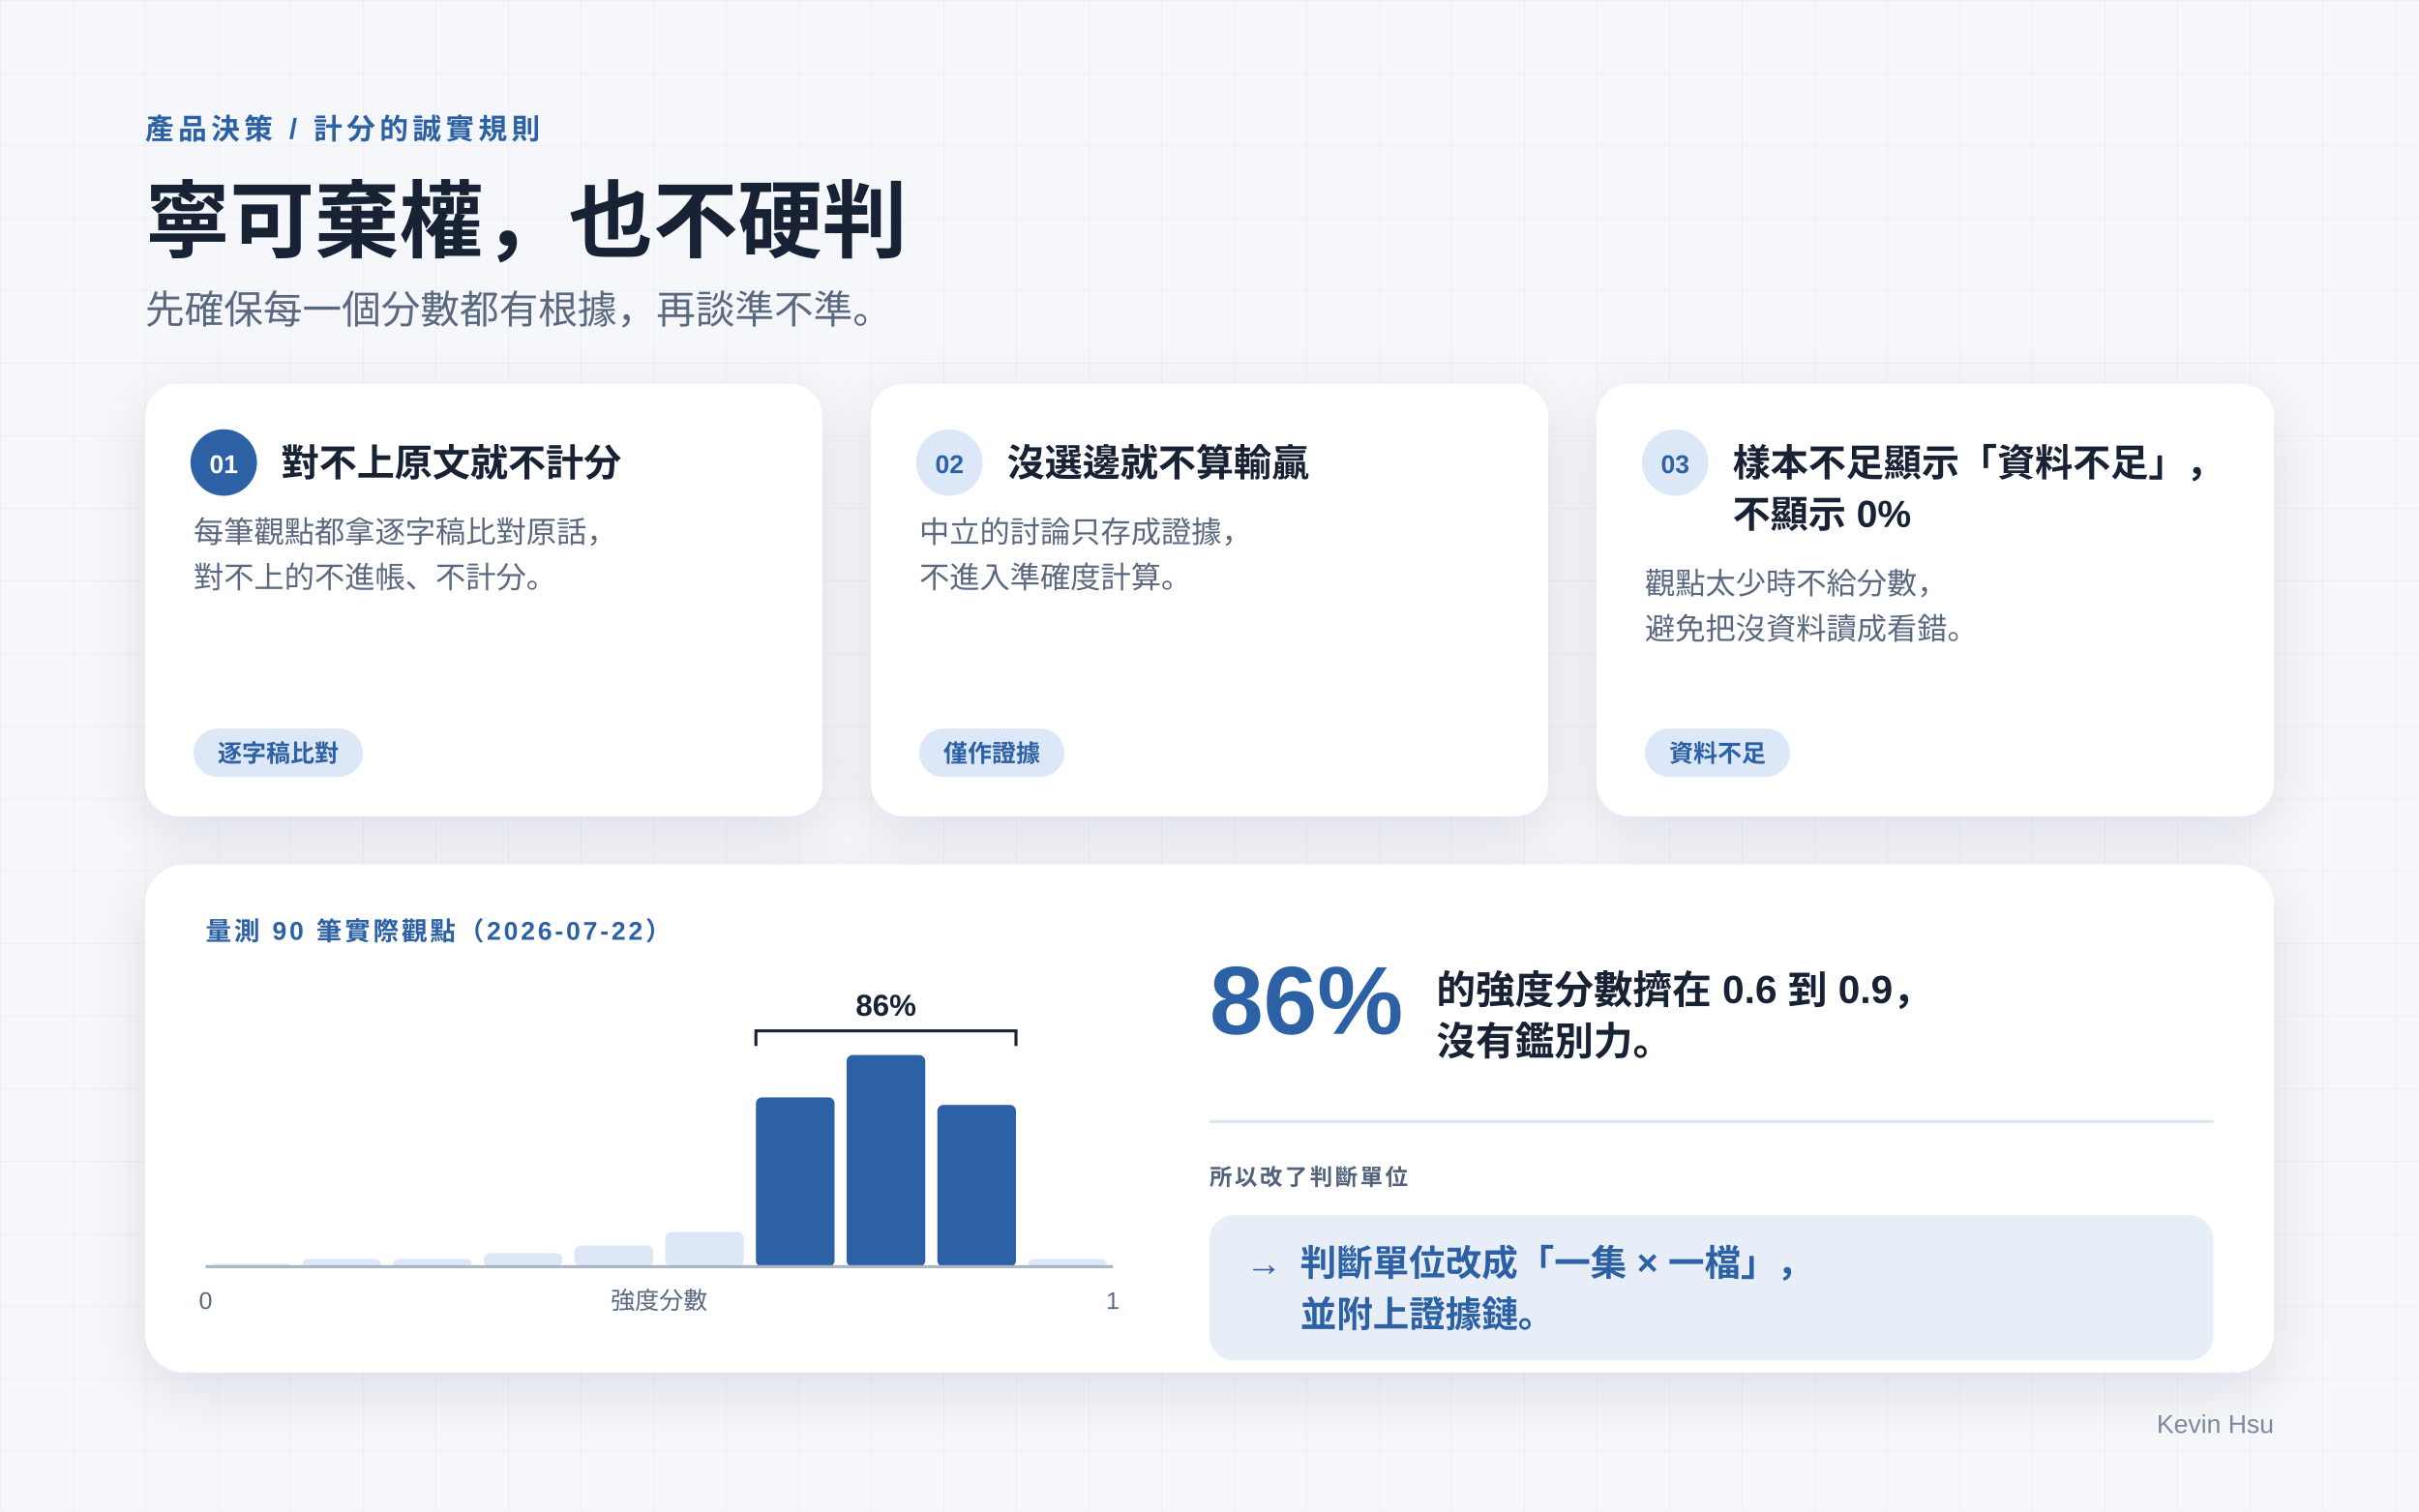
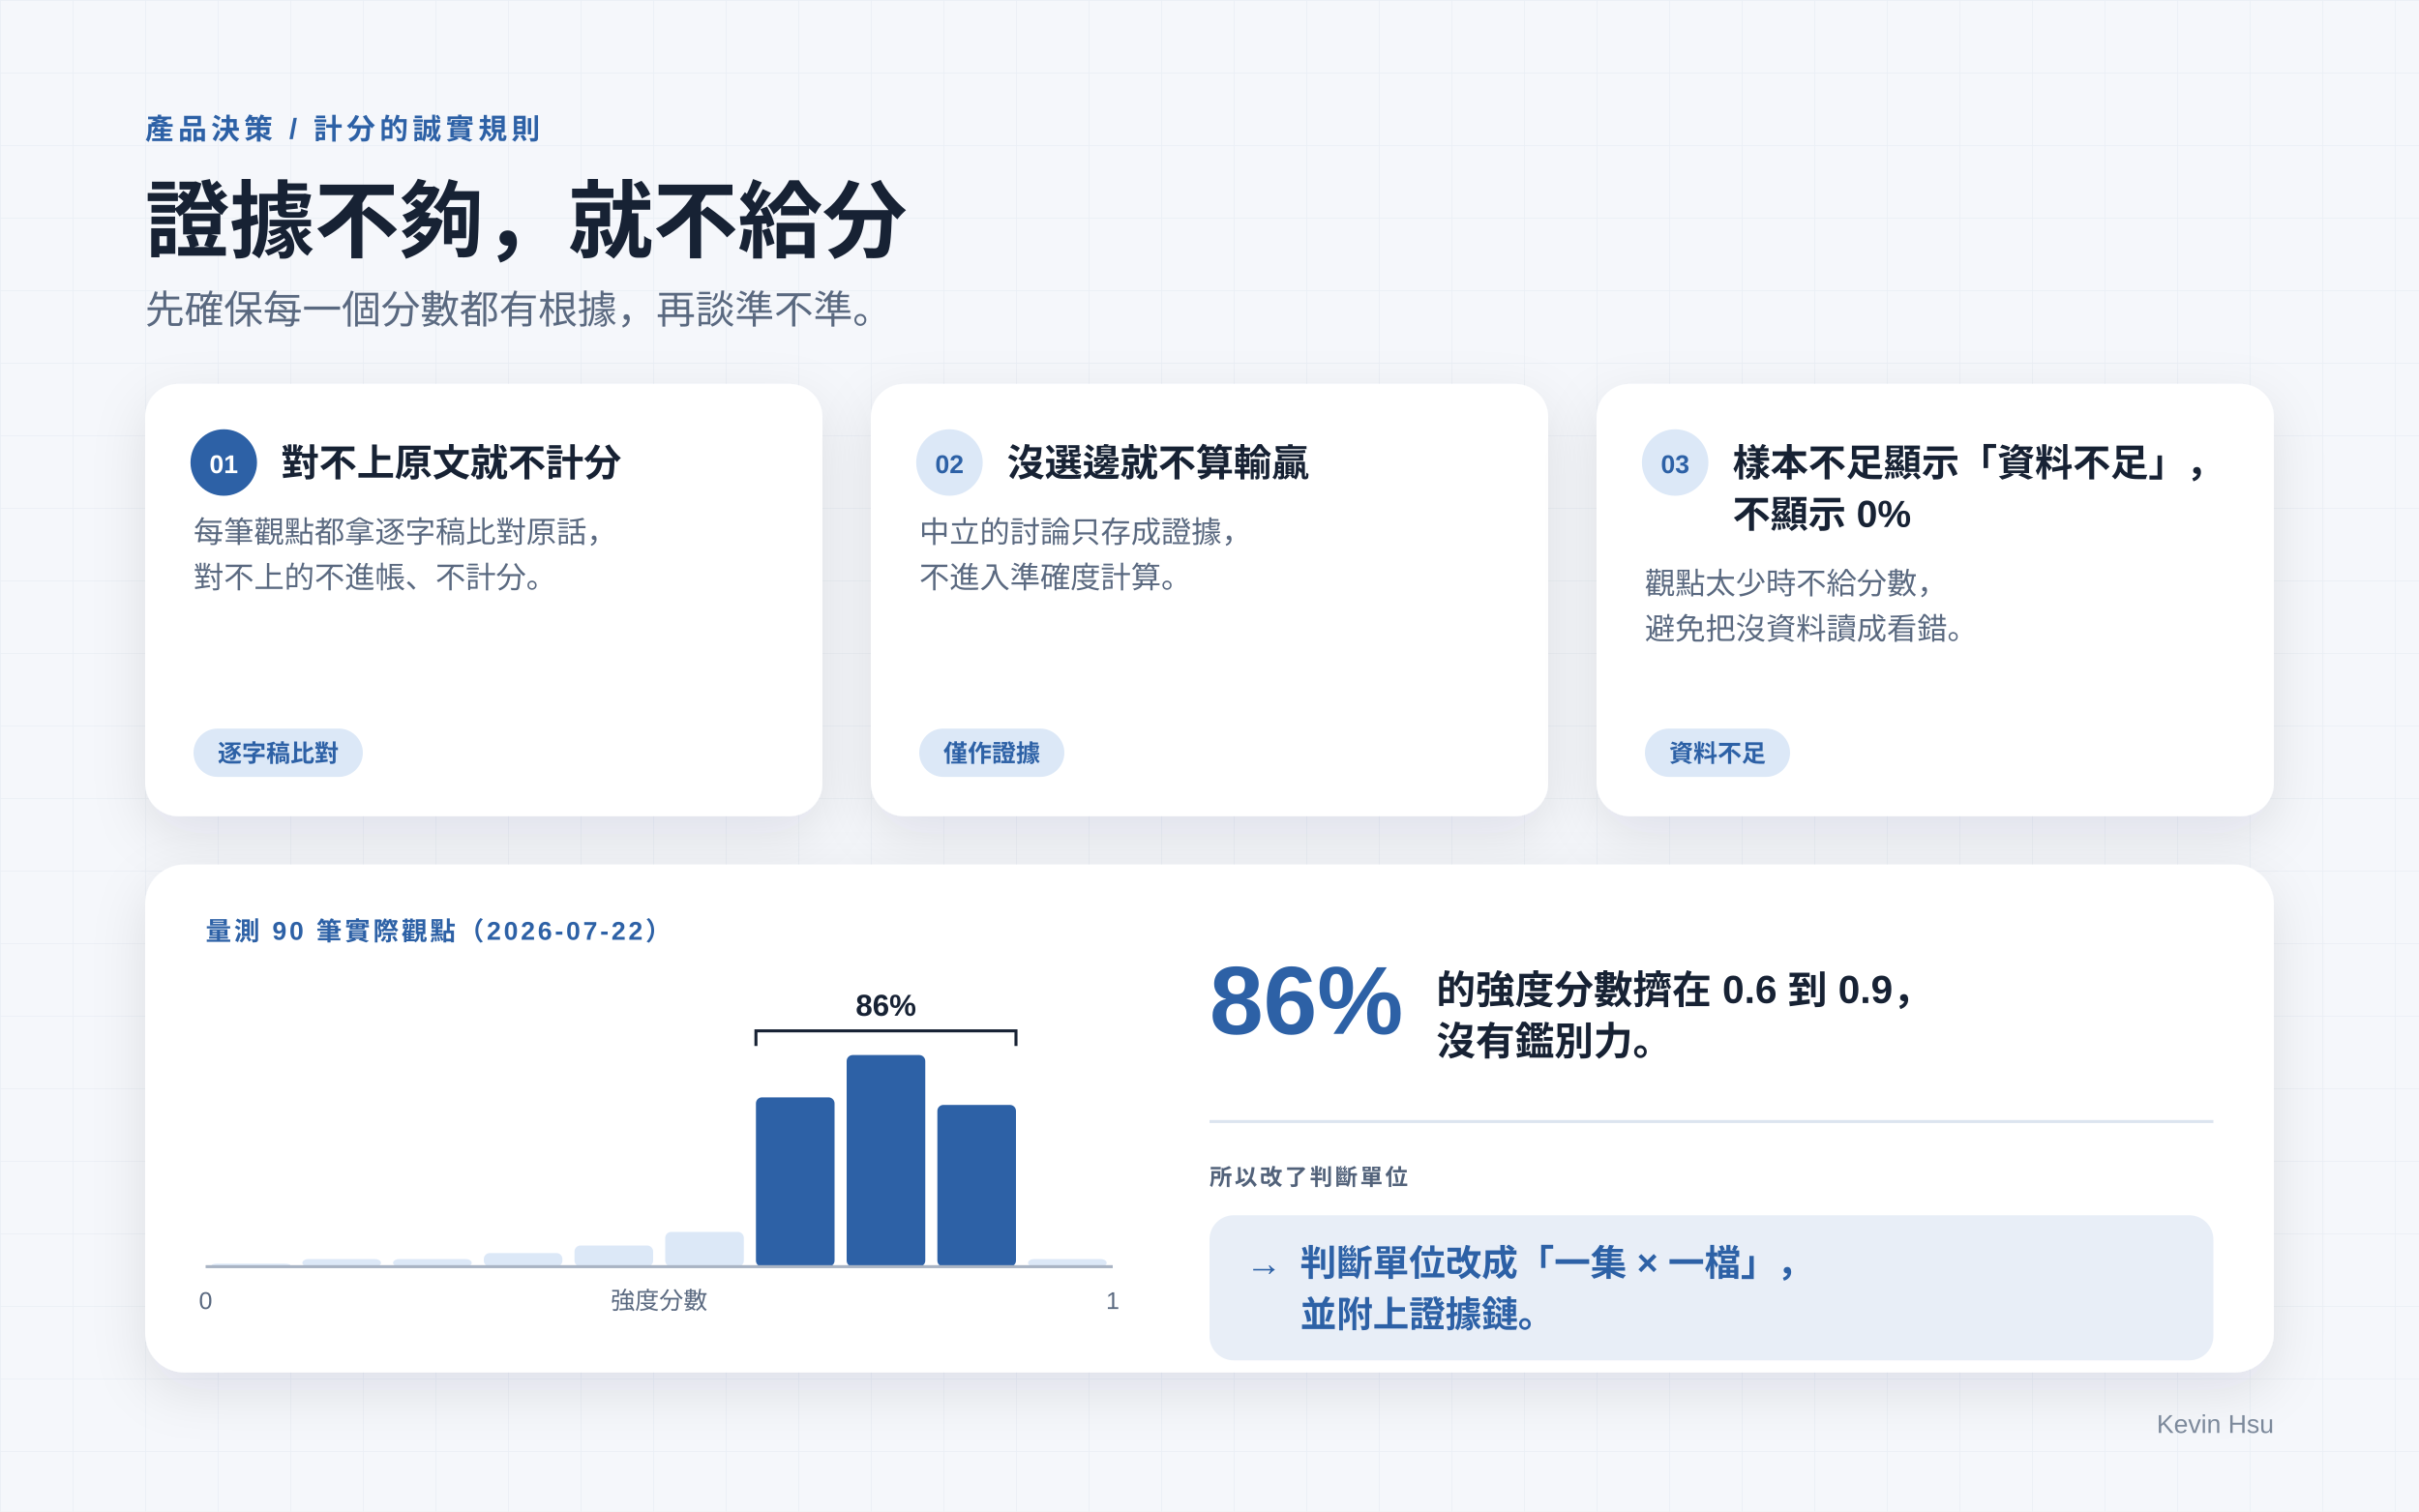
<svg xmlns="http://www.w3.org/2000/svg" width="1600" height="1000" viewBox="0 0 1600 1000" role="img" aria-labelledby="title desc">
  <defs>
    <pattern id="grid" width="48" height="48" patternUnits="userSpaceOnUse">
      <path d="M48 0H0V48" fill="none" stroke="#DCE4EF" stroke-width="1" />
    </pattern>
    <filter id="shadow" x="-.15" y="-.15" width="1.3" height="1.4">
      <feDropShadow dx="0" dy="12" stdDeviation="18" flood-color="#132033" flood-opacity=".10" />
    </filter>
  </defs>
  <rect width="1600" height="1000" fill="#F5F7FB" />
  <rect width="1600" height="1000" fill="url(#grid)" opacity=".48" />
  <text x="96" y="92" fill="#2D61A6" font-family="Arial, 'PingFang TC', 'Noto Sans TC', sans-serif" font-size="19" font-weight="700" text-anchor="start" letter-spacing="2.8">產品決策 / 計分的誠實規則</text>
-   <text x="96" y="166" fill="#172234" font-family="Arial, 'PingFang TC', 'Noto Sans TC', sans-serif" font-size="56" font-weight="700" text-anchor="start">寧可棄權，也不硬判</text>
+   <text x="96" y="166" fill="#172234" font-family="Arial, 'PingFang TC', 'Noto Sans TC', sans-serif" font-size="56" font-weight="700" text-anchor="start">證據不夠，就不給分</text>
  <text x="96" y="214" fill="#5A6980" font-family="Arial, 'PingFang TC', 'Noto Sans TC', sans-serif" font-size="26" font-weight="400" text-anchor="start">先確保每一個分數都有根據，再談準不準。</text>
  <g filter="url(#shadow)">
    <rect x="96" y="254" width="448" height="286" rx="22" fill="#FFFFFF" />
  </g>
  <circle cx="148" cy="306" r="22" fill="#2D61A6" />
  <text x="148" y="313" fill="#FFFFFF" font-family="Arial, 'PingFang TC', 'Noto Sans TC', sans-serif" font-size="17" font-weight="700" text-anchor="middle">01</text>
  <text x="186" y="315" fill="#172234" font-family="Arial, 'PingFang TC', 'Noto Sans TC', sans-serif" font-size="25" font-weight="700" text-anchor="start">對不上原文就不計分</text>
  <text x="128" y="359" fill="#5A6980" font-family="Arial, 'PingFang TC', 'Noto Sans TC', sans-serif" font-size="20" font-weight="400" text-anchor="start">每筆觀點都拿逐字稿比對原話，</text>
  <text x="128" y="389" fill="#5A6980" font-family="Arial, 'PingFang TC', 'Noto Sans TC', sans-serif" font-size="20" font-weight="400" text-anchor="start">對不上的不進帳、不計分。</text>
  <rect x="128" y="482" width="112" height="32" rx="16" fill="#DCE8F7" />
  <text x="184.0" y="504" fill="#2D61A6" font-family="Arial, 'PingFang TC', 'Noto Sans TC', sans-serif" font-size="16" font-weight="700" text-anchor="middle">逐字稿比對</text>
  <g filter="url(#shadow)">
    <rect x="576" y="254" width="448" height="286" rx="22" fill="#FFFFFF" />
  </g>
  <circle cx="628" cy="306" r="22" fill="#DCE8F7" />
  <text x="628" y="313" fill="#2D61A6" font-family="Arial, 'PingFang TC', 'Noto Sans TC', sans-serif" font-size="17" font-weight="700" text-anchor="middle">02</text>
  <text x="666" y="315" fill="#172234" font-family="Arial, 'PingFang TC', 'Noto Sans TC', sans-serif" font-size="25" font-weight="700" text-anchor="start">沒選邊就不算輸贏</text>
  <text x="608" y="359" fill="#5A6980" font-family="Arial, 'PingFang TC', 'Noto Sans TC', sans-serif" font-size="20" font-weight="400" text-anchor="start">中立的討論只存成證據，</text>
  <text x="608" y="389" fill="#5A6980" font-family="Arial, 'PingFang TC', 'Noto Sans TC', sans-serif" font-size="20" font-weight="400" text-anchor="start">不進入準確度計算。</text>
  <rect x="608" y="482" width="96" height="32" rx="16" fill="#DCE8F7" />
  <text x="656.0" y="504" fill="#2D61A6" font-family="Arial, 'PingFang TC', 'Noto Sans TC', sans-serif" font-size="16" font-weight="700" text-anchor="middle">僅作證據</text>
  <g filter="url(#shadow)">
    <rect x="1056" y="254" width="448" height="286" rx="22" fill="#FFFFFF" />
  </g>
  <circle cx="1108" cy="306" r="22" fill="#DCE8F7" />
  <text x="1108" y="313" fill="#2D61A6" font-family="Arial, 'PingFang TC', 'Noto Sans TC', sans-serif" font-size="17" font-weight="700" text-anchor="middle">03</text>
  <text x="1146" y="315" fill="#172234" font-family="Arial, 'PingFang TC', 'Noto Sans TC', sans-serif" font-size="25" font-weight="700" text-anchor="start">樣本不足顯示「資料不足」，</text>
  <text x="1146" y="349" fill="#172234" font-family="Arial, 'PingFang TC', 'Noto Sans TC', sans-serif" font-size="25" font-weight="700" text-anchor="start">不顯示 0%</text>
  <text x="1088" y="393" fill="#5A6980" font-family="Arial, 'PingFang TC', 'Noto Sans TC', sans-serif" font-size="20" font-weight="400" text-anchor="start">觀點太少時不給分數，</text>
  <text x="1088" y="423" fill="#5A6980" font-family="Arial, 'PingFang TC', 'Noto Sans TC', sans-serif" font-size="20" font-weight="400" text-anchor="start">避免把沒資料讀成看錯。</text>
  <rect x="1088" y="482" width="96" height="32" rx="16" fill="#DCE8F7" />
  <text x="1136.0" y="504" fill="#2D61A6" font-family="Arial, 'PingFang TC', 'Noto Sans TC', sans-serif" font-size="16" font-weight="700" text-anchor="middle">資料不足</text>
  <g filter="url(#shadow)">
    <rect x="96" y="572" width="1408" height="336" rx="26" fill="#FFFFFF" />
  </g>
  <text x="136" y="622" fill="#2D61A6" font-family="Arial, 'PingFang TC', 'Noto Sans TC', sans-serif" font-size="17" font-weight="700" text-anchor="start" letter-spacing="1.8">量測 90 筆實際觀點（2026-07-22）</text>
  <rect x="140.0" y="836" width="52.0" height="2" rx="4" fill="#DCE8F7" />
  <rect x="200.0" y="833" width="52.0" height="5" rx="4" fill="#DCE8F7" />
  <rect x="260.0" y="833" width="52.0" height="5" rx="4" fill="#DCE8F7" />
  <rect x="320.0" y="829" width="52.0" height="9" rx="4" fill="#DCE8F7" />
  <rect x="380.0" y="824" width="52.0" height="14" rx="4" fill="#DCE8F7" />
  <rect x="440.0" y="815" width="52.0" height="23" rx="4" fill="#DCE8F7" />
  <rect x="500.0" y="726" width="52.0" height="112" rx="4" fill="#2D61A6" />
  <rect x="560.0" y="698" width="52.0" height="140" rx="4" fill="#2D61A6" />
  <rect x="620.0" y="731" width="52.0" height="107" rx="4" fill="#2D61A6" />
  <rect x="680.0" y="833" width="52.0" height="5" rx="4" fill="#DCE8F7" />
  <path d="M136 838H736" stroke="#A9B4C4" stroke-width="2" />
  <text x="136" y="866" fill="#5A6980" font-family="Arial, 'PingFang TC', 'Noto Sans TC', sans-serif" font-size="16" font-weight="400" text-anchor="middle">0</text>
  <text x="736" y="866" fill="#5A6980" font-family="Arial, 'PingFang TC', 'Noto Sans TC', sans-serif" font-size="16" font-weight="400" text-anchor="middle">1</text>
  <text x="436.0" y="866" fill="#5A6980" font-family="Arial, 'PingFang TC', 'Noto Sans TC', sans-serif" font-size="16" font-weight="400" text-anchor="middle">強度分數</text>
  <path d="M500.0 692V682H672.0V692" fill="none" stroke="#172234" stroke-width="2" />
  <text x="586.0" y="672" fill="#172234" font-family="Arial, 'PingFang TC', 'Noto Sans TC', sans-serif" font-size="20" font-weight="700" text-anchor="middle">86%</text>
  <text x="800" y="684" fill="#2D61A6" font-family="Arial, 'PingFang TC', 'Noto Sans TC', sans-serif" font-size="64" font-weight="700" text-anchor="start">86%</text>
  <text x="950" y="664" fill="#172234" font-family="Arial, 'PingFang TC', 'Noto Sans TC', sans-serif" font-size="26" font-weight="700" text-anchor="start">的強度分數擠在 0.6 到 0.9，</text>
  <text x="950" y="698" fill="#172234" font-family="Arial, 'PingFang TC', 'Noto Sans TC', sans-serif" font-size="26" font-weight="700" text-anchor="start">沒有鑑別力。</text>
  <path d="M800 742H1464" stroke="#DCE4EF" stroke-width="2" />
  <text x="800" y="784" fill="#52627A" font-family="Arial, 'PingFang TC', 'Noto Sans TC', sans-serif" font-size="15" font-weight="700" text-anchor="start" letter-spacing="1.6">所以改了判斷單位</text>
  <rect x="800" y="804" width="664" height="96" rx="16" fill="#E8EEF7" />
  <text x="824" y="844" fill="#2D61A6" font-family="Arial, 'PingFang TC', 'Noto Sans TC', sans-serif" font-size="24" font-weight="700" text-anchor="start">→</text>
  <text x="860" y="844" fill="#2D61A6" font-family="Arial, 'PingFang TC', 'Noto Sans TC', sans-serif" font-size="24" font-weight="700" text-anchor="start">判斷單位改成「一集 × 一檔」，</text>
  <text x="860" y="878" fill="#2D61A6" font-family="Arial, 'PingFang TC', 'Noto Sans TC', sans-serif" font-size="24" font-weight="700" text-anchor="start">並附上證據鏈。</text>
  <text x="1504" y="948" fill="#7C899B" font-family="Arial, 'PingFang TC', 'Noto Sans TC', sans-serif" font-size="17" font-weight="400" text-anchor="end">Kevin Hsu</text>
</svg>
